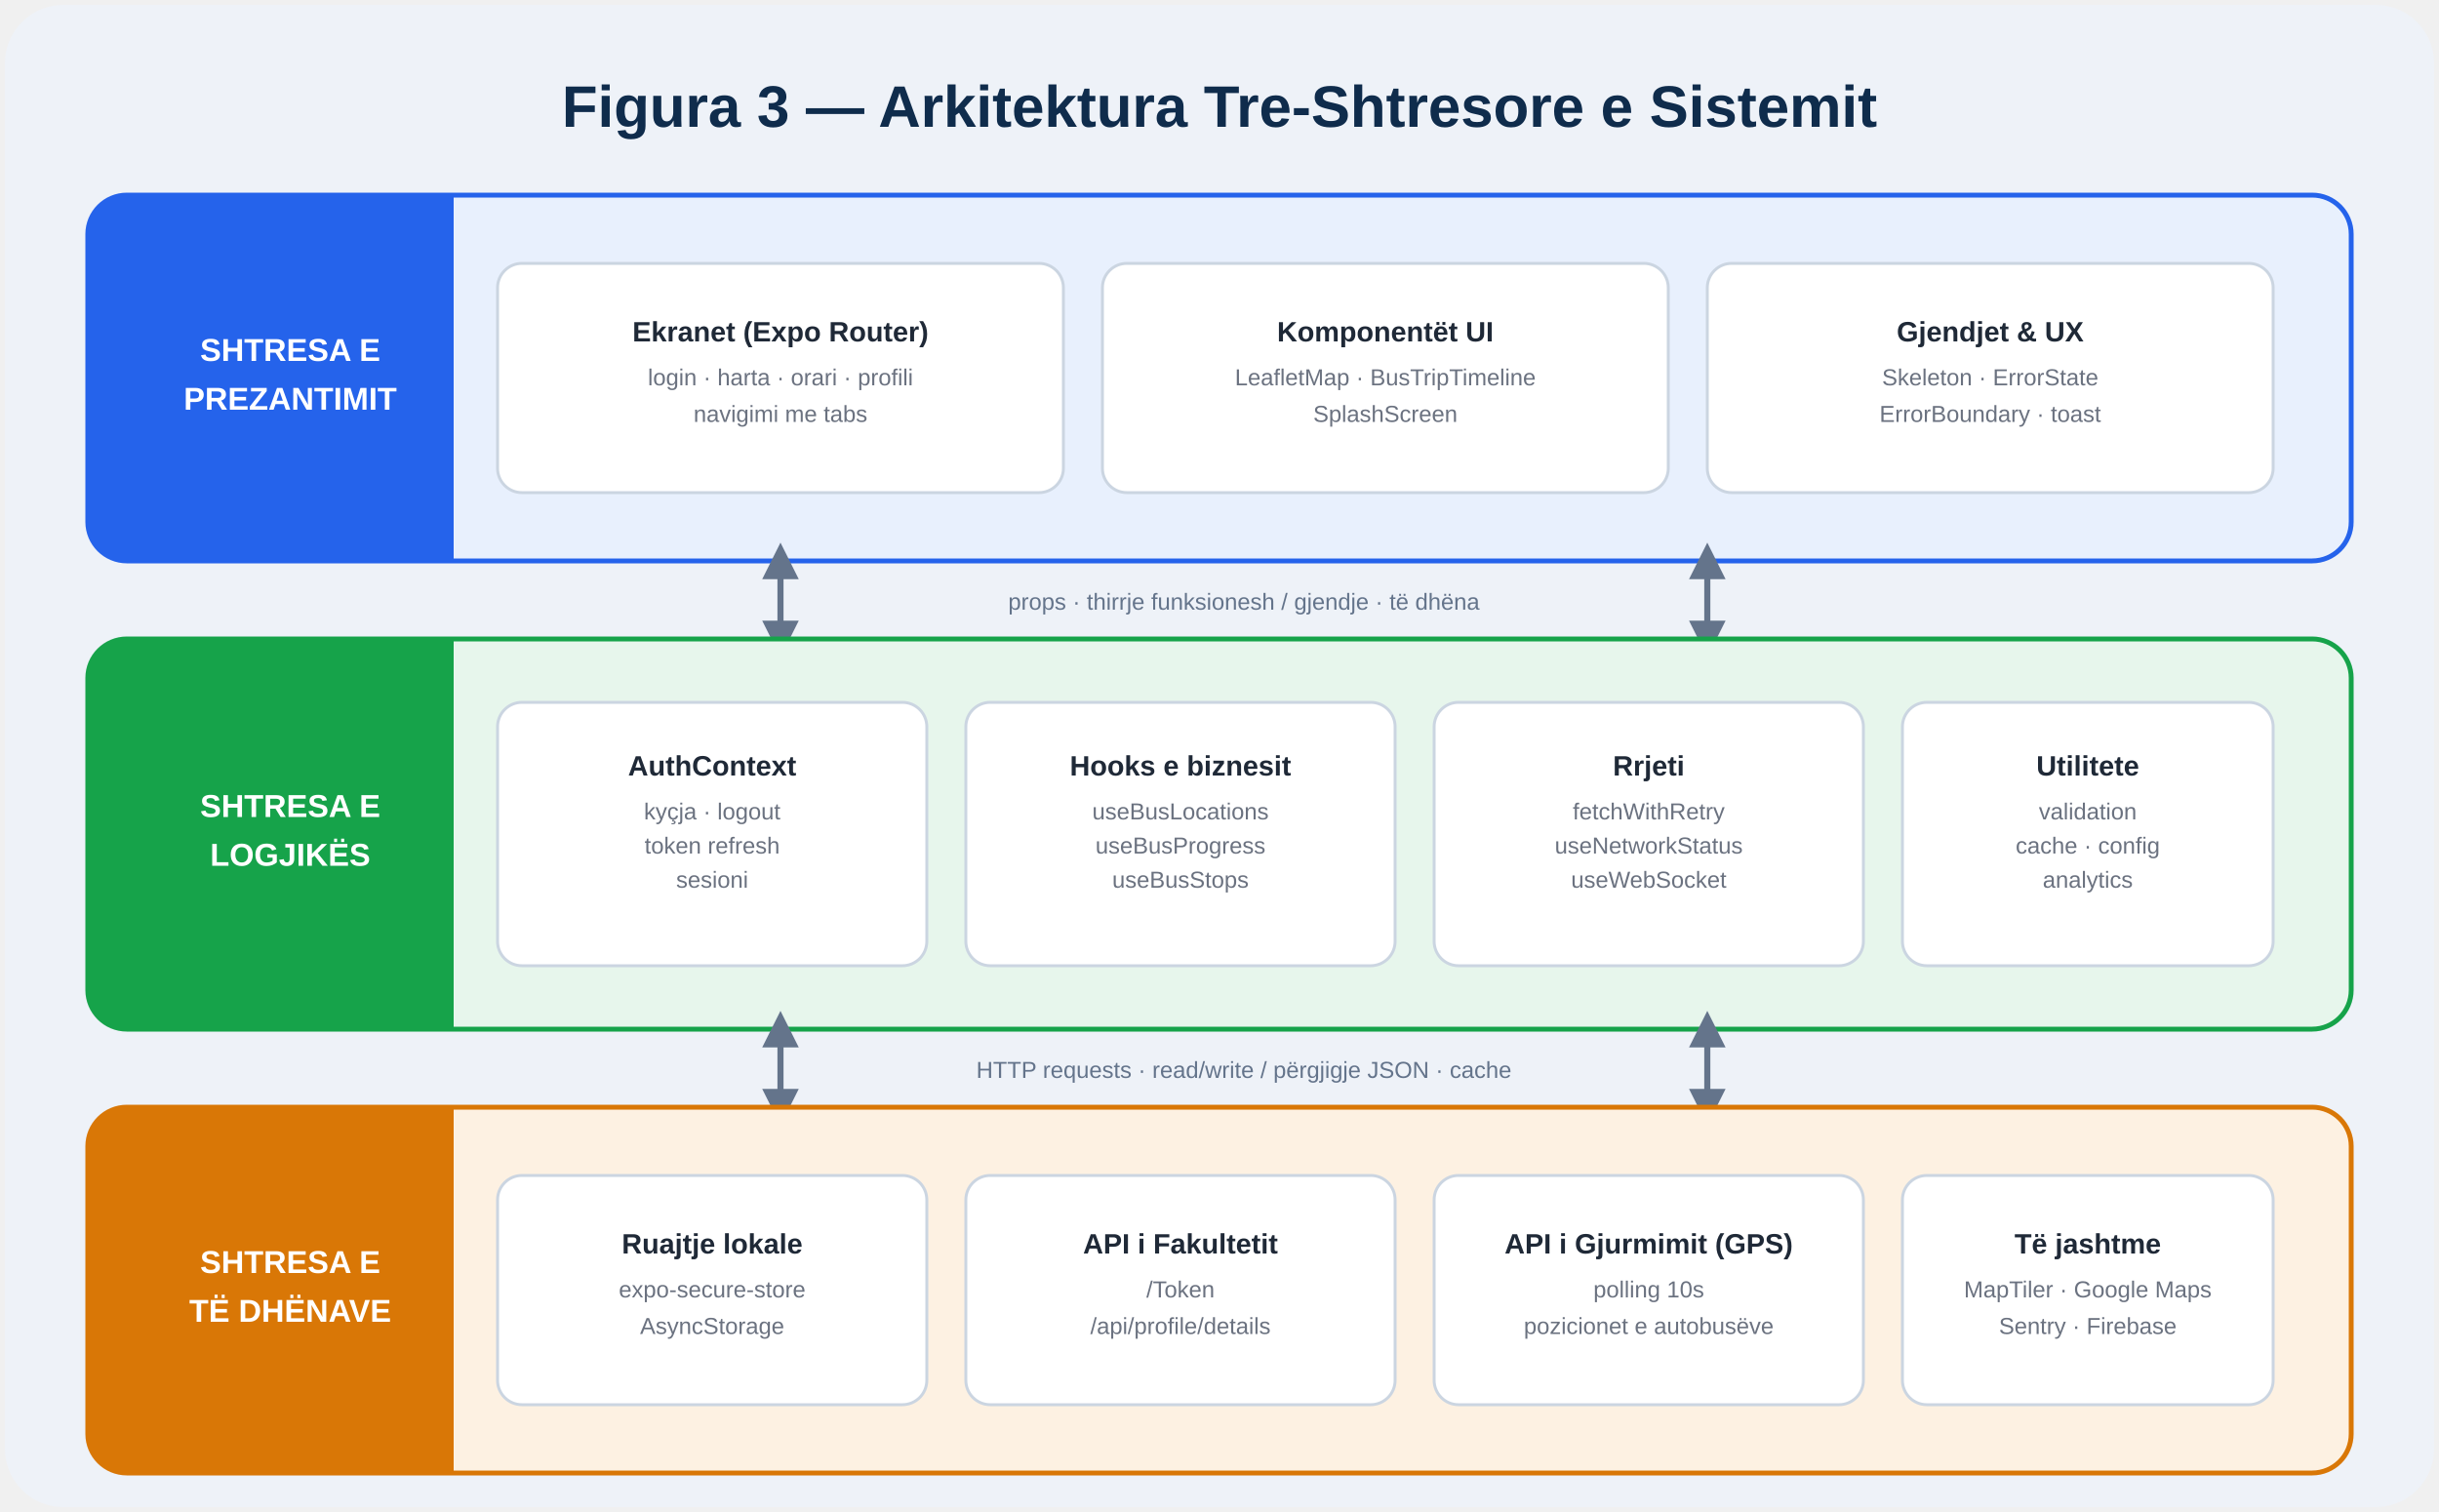
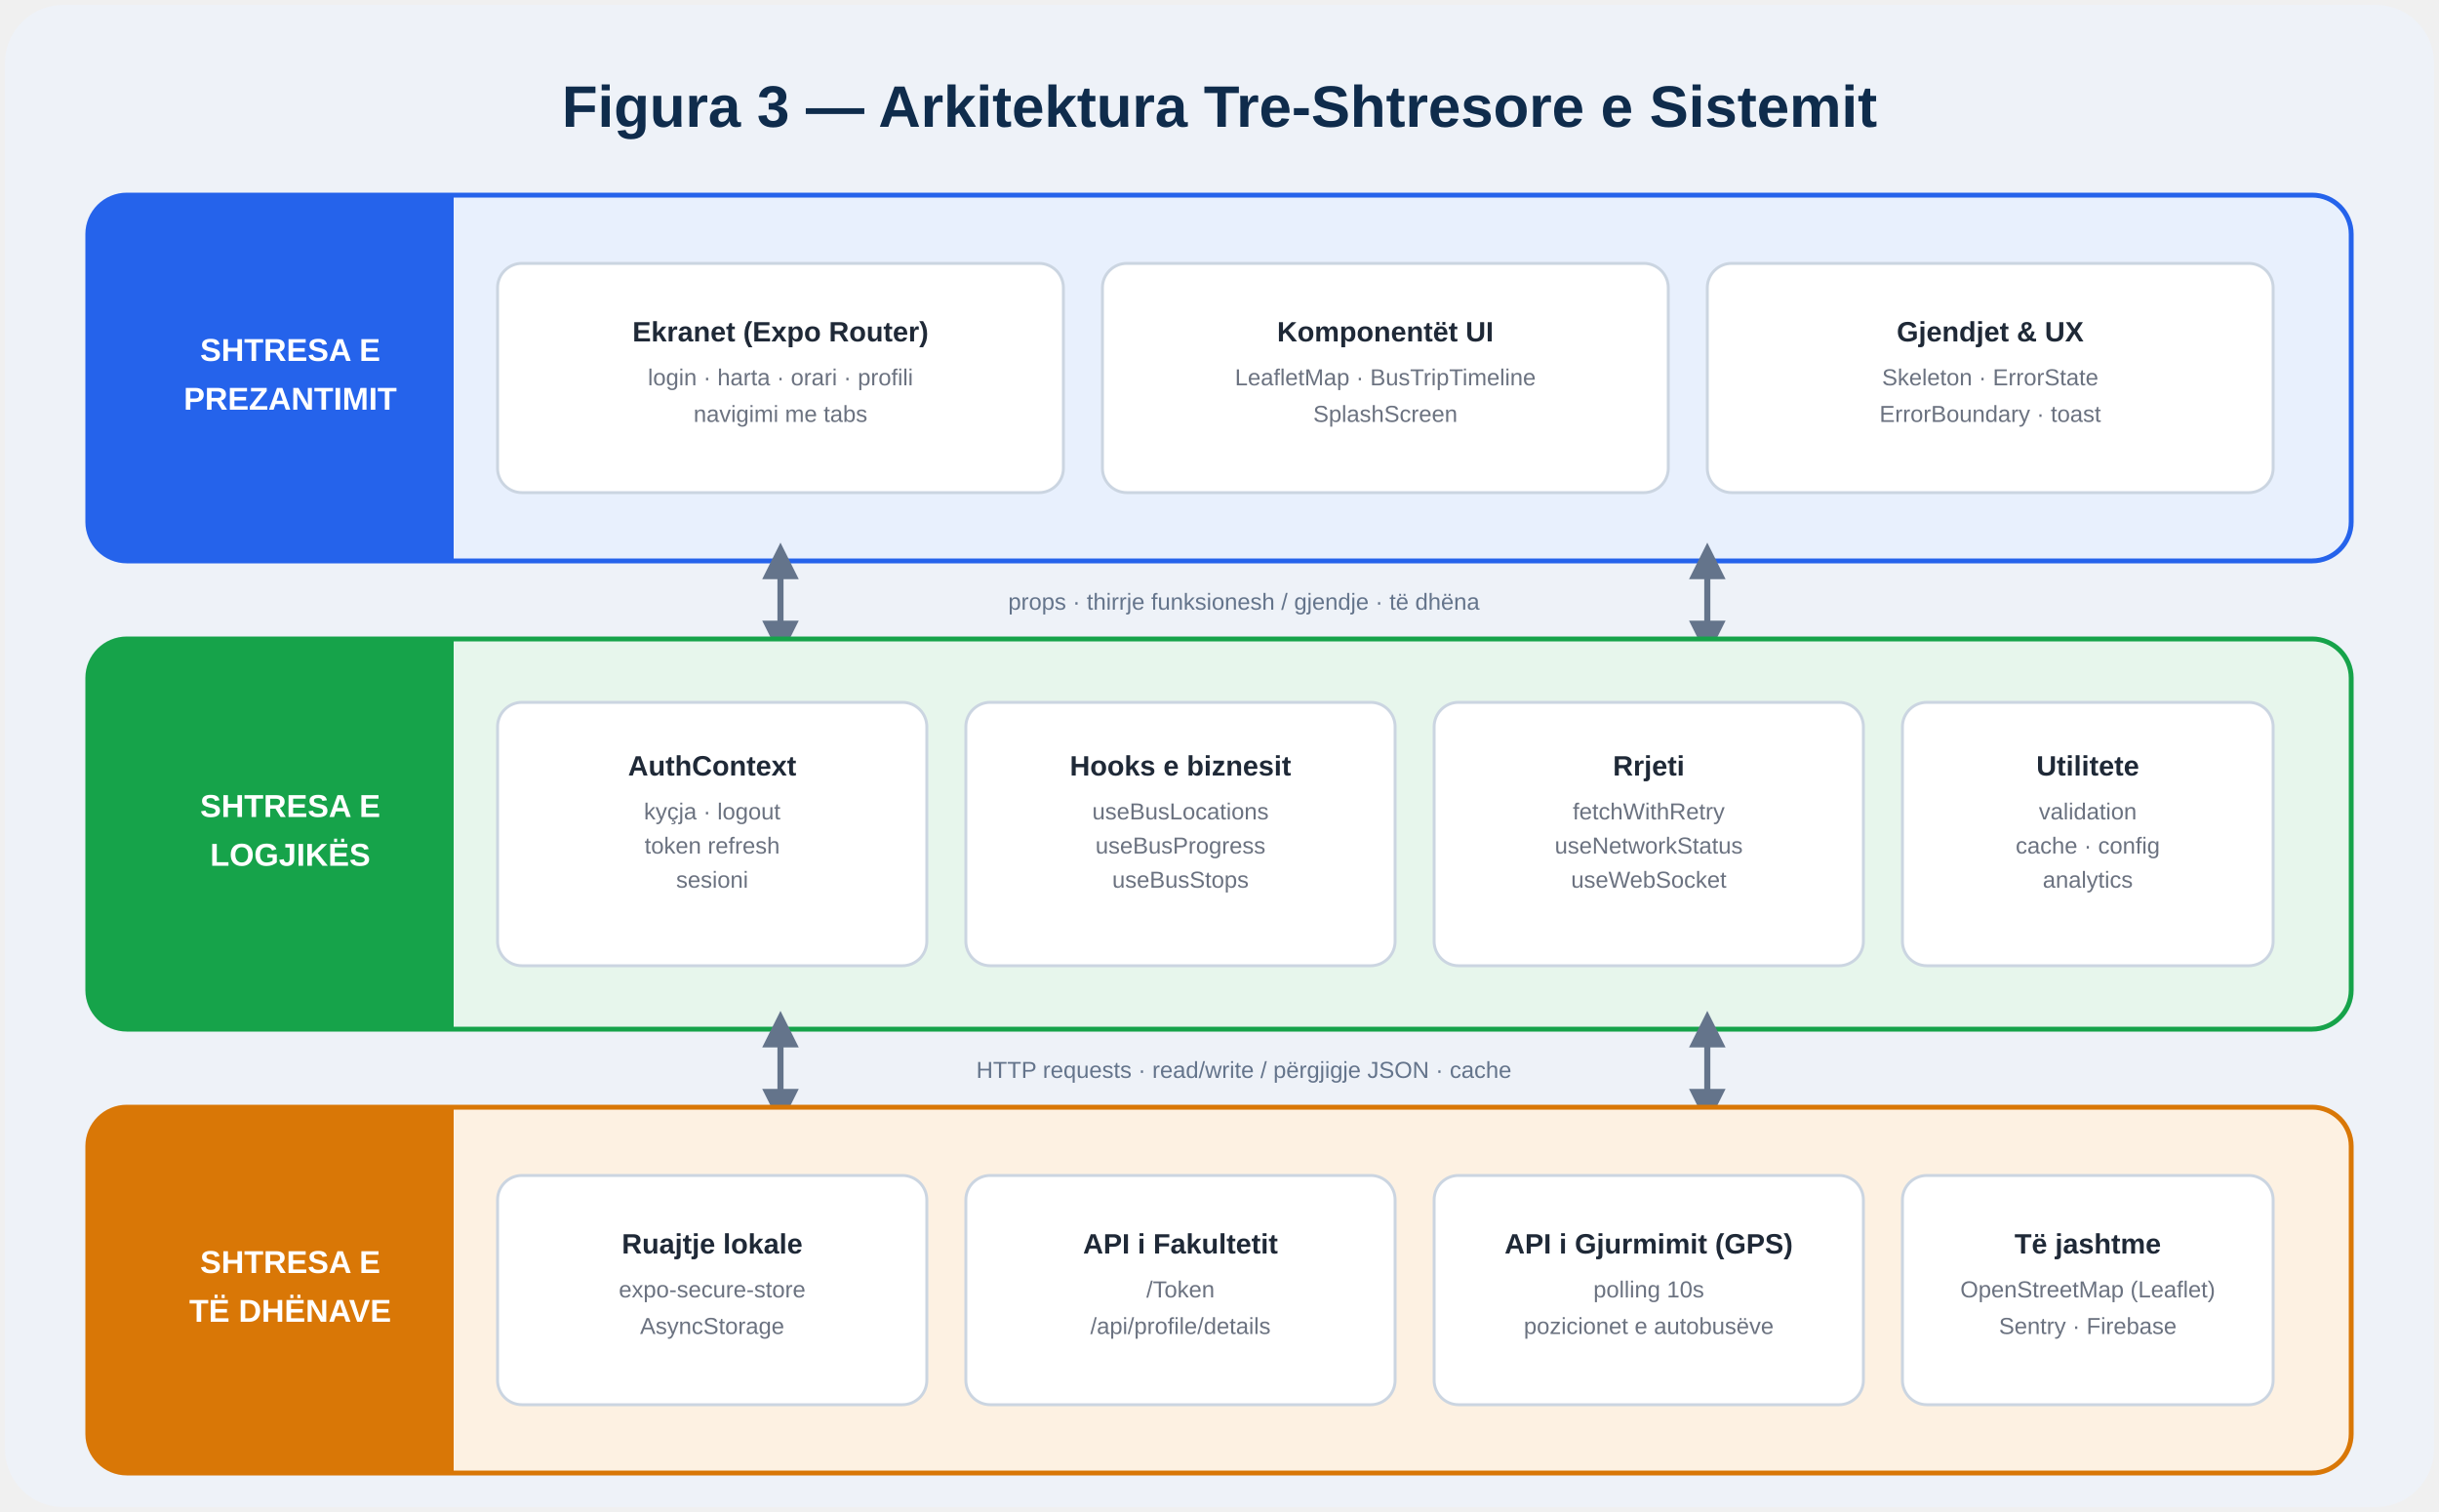
<svg xmlns="http://www.w3.org/2000/svg" viewBox="0 0 1000 620" font-family="Segoe UI, Arial, sans-serif">
  <defs>
    <marker id="a" viewBox="0 0 10 10" refX="5" refY="5" markerWidth="6" markerHeight="6" orient="auto-start-reverse">
      <path d="M0,0 L10,5 L0,10 z" fill="#64748b" />
    </marker>
  </defs>
  <style>
    .band { stroke-width:2; }
    .tab { font-size:13px; font-weight:800; fill:#ffffff; text-anchor:middle; }
    .chip { fill:#ffffff; stroke:#cbd5e1; stroke-width:1.2; }
    .ct { font-size:11.5px; font-weight:800; fill:#1f2937; text-anchor:middle; }
    .cs { font-size:9.5px; fill:#6b7280; text-anchor:middle; }
    .flow { stroke:#64748b; stroke-width:2.5; fill:none; marker-end:url(#a); marker-start:url(#a); }
    .fl { font-size:9.5px; fill:#64748b; text-anchor:middle; }
  </style>
  <rect x="2" y="2" width="996" height="616" rx="24" fill="#eef2f8" />
  <text x="500" y="52" text-anchor="middle" font-size="24" font-weight="800" fill="#0f2c4c">Figura 3 — Arkitektura Tre-Shtresore e Sistemit</text>
  <rect x="36" y="80" width="928" height="150" rx="16" class="band" fill="#e8f0fd" stroke="#2563eb" />
  <path d="M36,96 a16,16 0 0 1 16,-16 h134 v150 h-134 a16,16 0 0 1 -16,-16 z" fill="#2563eb" />
  <text x="119" y="148" class="tab">SHTRESA E</text>
  <text x="119" y="168" class="tab">PREZANTIMIT</text>
  <g>
    <rect x="204" y="108" width="232" height="94" rx="10" class="chip" />
    <text x="320" y="140" class="ct">Ekranet (Expo Router)</text>
    <text x="320" y="158" class="cs">login · harta · orari · profili</text>
    <text x="320" y="173" class="cs">navigimi me tabs</text>
    <rect x="452" y="108" width="232" height="94" rx="10" class="chip" />
    <text x="568" y="140" class="ct">Komponentët UI</text>
    <text x="568" y="158" class="cs">LeafletMap · BusTripTimeline</text>
    <text x="568" y="173" class="cs">SplashScreen</text>
    <rect x="700" y="108" width="232" height="94" rx="10" class="chip" />
    <text x="816" y="140" class="ct">Gjendjet &amp; UX</text>
    <text x="816" y="158" class="cs">Skeleton · ErrorState</text>
    <text x="816" y="173" class="cs">ErrorBoundary · toast</text>
  </g>
  <path class="flow" d="M320,230 L320,262" />
  <path class="flow" d="M700,230 L700,262" />
  <text x="510" y="250" class="fl">props · thirrje funksionesh  /  gjendje · të dhëna</text>
  <rect x="36" y="262" width="928" height="160" rx="16" class="band" fill="#e7f6ec" stroke="#16a34a" />
  <path d="M36,278 a16,16 0 0 1 16,-16 h134 v160 h-134 a16,16 0 0 1 -16,-16 z" fill="#16a34a" />
  <text x="119" y="335" class="tab">SHTRESA E</text>
  <text x="119" y="355" class="tab">LOGJIKËS</text>
  <g>
    <rect x="204" y="288" width="176" height="108" rx="10" class="chip" />
    <text x="292" y="318" class="ct">AuthContext</text>
    <text x="292" y="336" class="cs">kyçja · logout</text>
    <text x="292" y="350" class="cs">token refresh</text>
    <text x="292" y="364" class="cs">sesioni</text>
    <rect x="396" y="288" width="176" height="108" rx="10" class="chip" />
    <text x="484" y="318" class="ct">Hooks e biznesit</text>
    <text x="484" y="336" class="cs">useBusLocations</text>
    <text x="484" y="350" class="cs">useBusProgress</text>
    <text x="484" y="364" class="cs">useBusStops</text>
    <rect x="588" y="288" width="176" height="108" rx="10" class="chip" />
    <text x="676" y="318" class="ct">Rrjeti</text>
    <text x="676" y="336" class="cs">fetchWithRetry</text>
    <text x="676" y="350" class="cs">useNetworkStatus</text>
    <text x="676" y="364" class="cs">useWebSocket</text>
    <rect x="780" y="288" width="152" height="108" rx="10" class="chip" />
    <text x="856" y="318" class="ct">Utilitete</text>
    <text x="856" y="336" class="cs">validation</text>
    <text x="856" y="350" class="cs">cache · config</text>
    <text x="856" y="364" class="cs">analytics</text>
  </g>
  <path class="flow" d="M320,422 L320,454" />
  <path class="flow" d="M700,422 L700,454" />
  <text x="510" y="442" class="fl">HTTP requests · read/write  /  përgjigje JSON · cache</text>
  <rect x="36" y="454" width="928" height="150" rx="16" class="band" fill="#fdf1e2" stroke="#d97706" />
  <path d="M36,470 a16,16 0 0 1 16,-16 h134 v150 h-134 a16,16 0 0 1 -16,-16 z" fill="#d97706" />
  <text x="119" y="522" class="tab">SHTRESA E</text>
  <text x="119" y="542" class="tab">TË DHËNAVE</text>
  <g>
    <rect x="204" y="482" width="176" height="94" rx="10" class="chip" />
    <text x="292" y="514" class="ct">Ruajtje lokale</text>
    <text x="292" y="532" class="cs">expo-secure-store</text>
    <text x="292" y="547" class="cs">AsyncStorage</text>
    <rect x="396" y="482" width="176" height="94" rx="10" class="chip" />
    <text x="484" y="514" class="ct">API i Fakultetit</text>
    <text x="484" y="532" class="cs">/Token</text>
    <text x="484" y="547" class="cs">/api/profile/details</text>
    <rect x="588" y="482" width="176" height="94" rx="10" class="chip" />
    <text x="676" y="514" class="ct">API i Gjurmimit (GPS)</text>
    <text x="676" y="532" class="cs">polling 10s</text>
    <text x="676" y="547" class="cs">pozicionet e autobusëve</text>
    <rect x="780" y="482" width="152" height="94" rx="10" class="chip" />
    <text x="856" y="514" class="ct">Të jashtme</text>
-     <text x="856" y="532" class="cs">MapTiler · Google Maps</text>
+     <text x="856" y="532" class="cs">OpenStreetMap (Leaflet)</text>
    <text x="856" y="547" class="cs">Sentry · Firebase</text>
  </g>
</svg>
